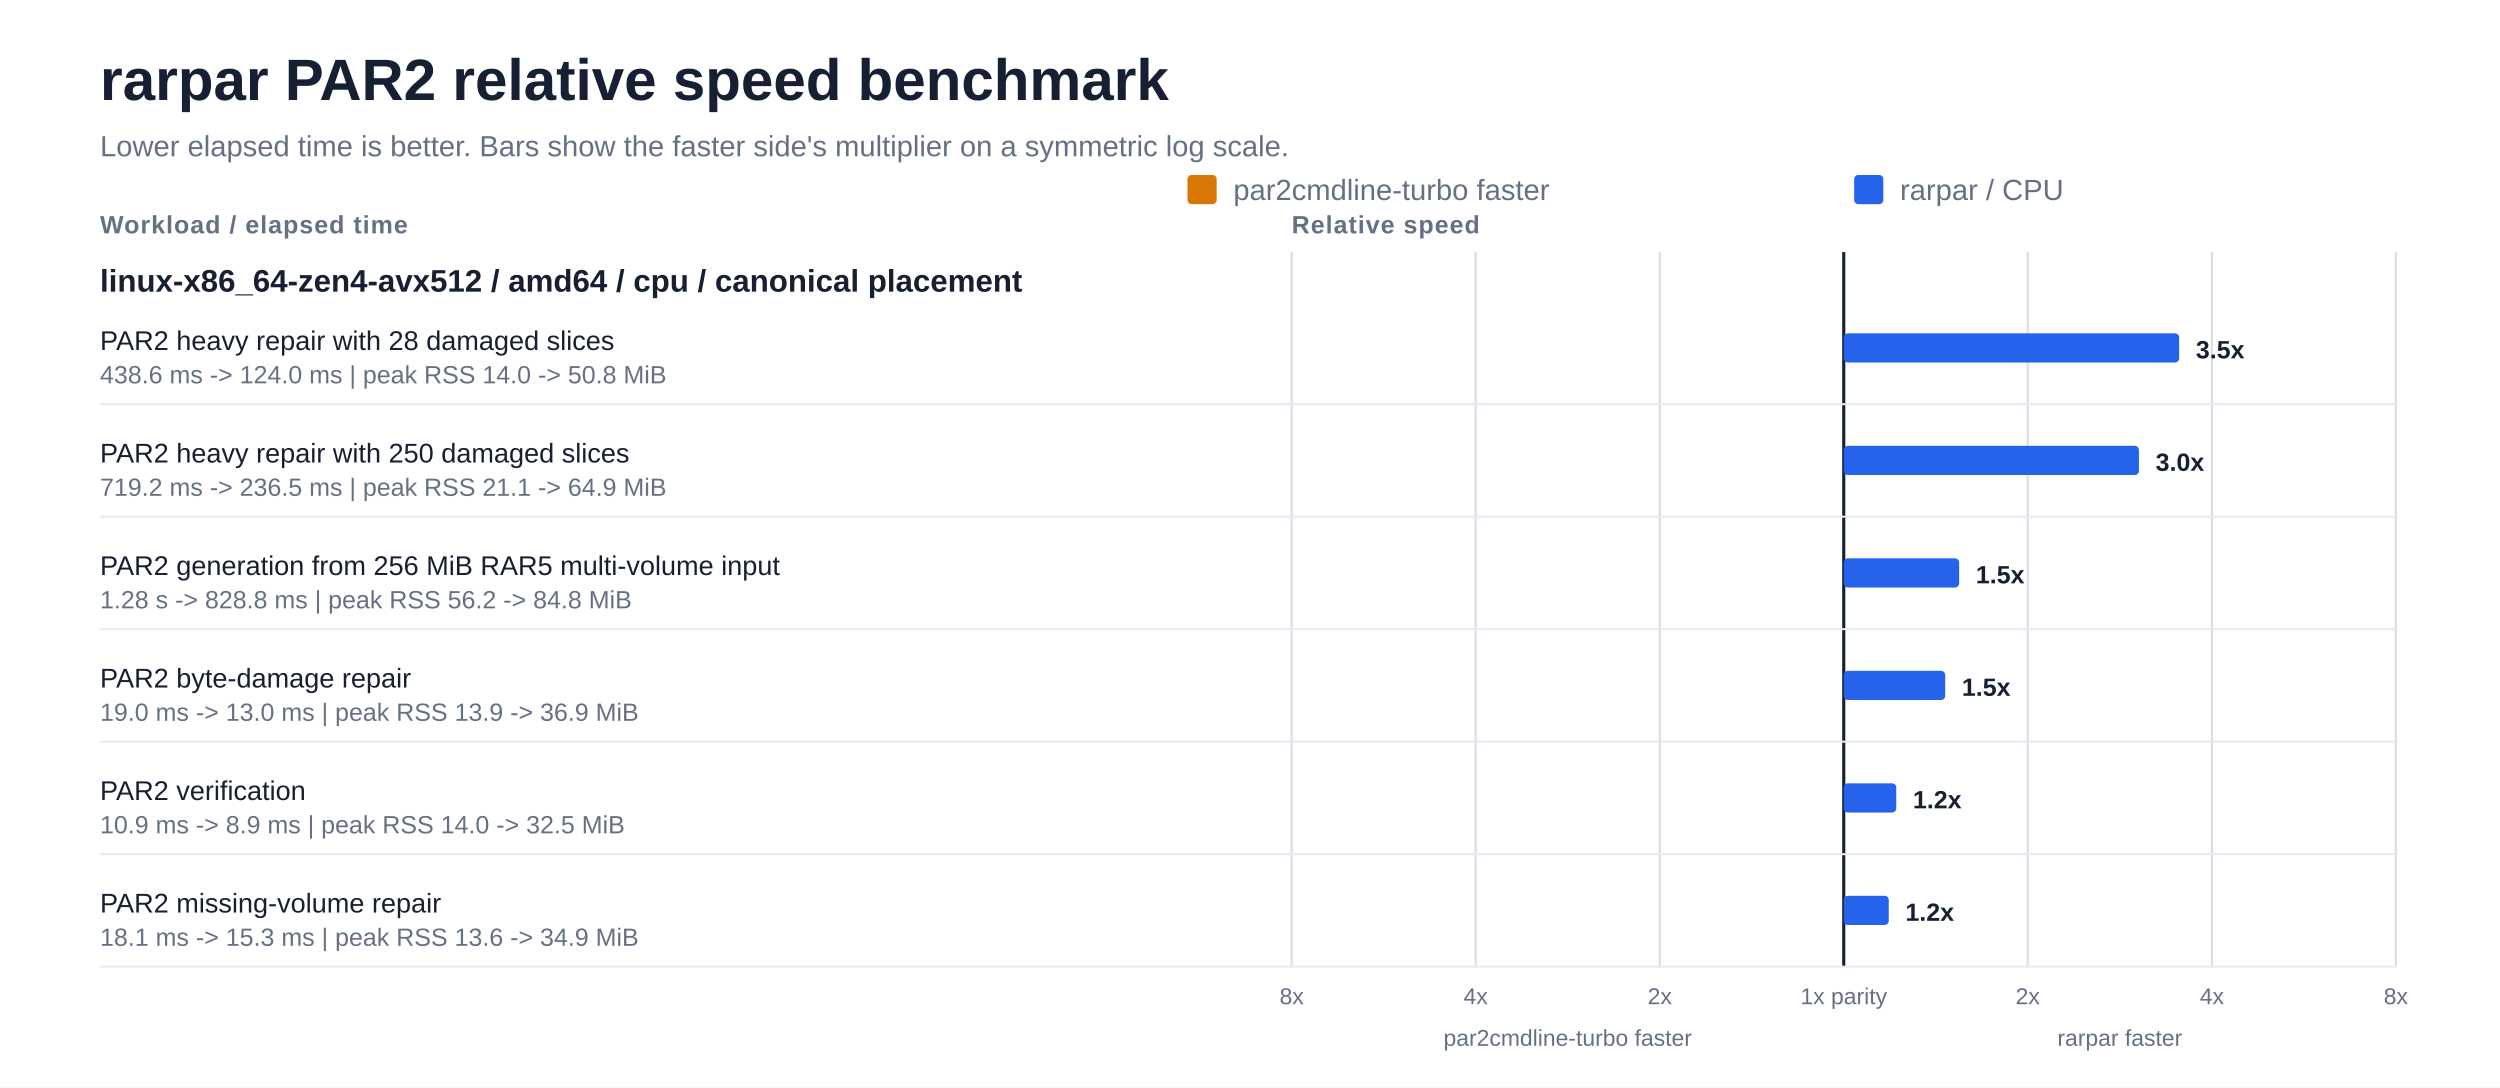
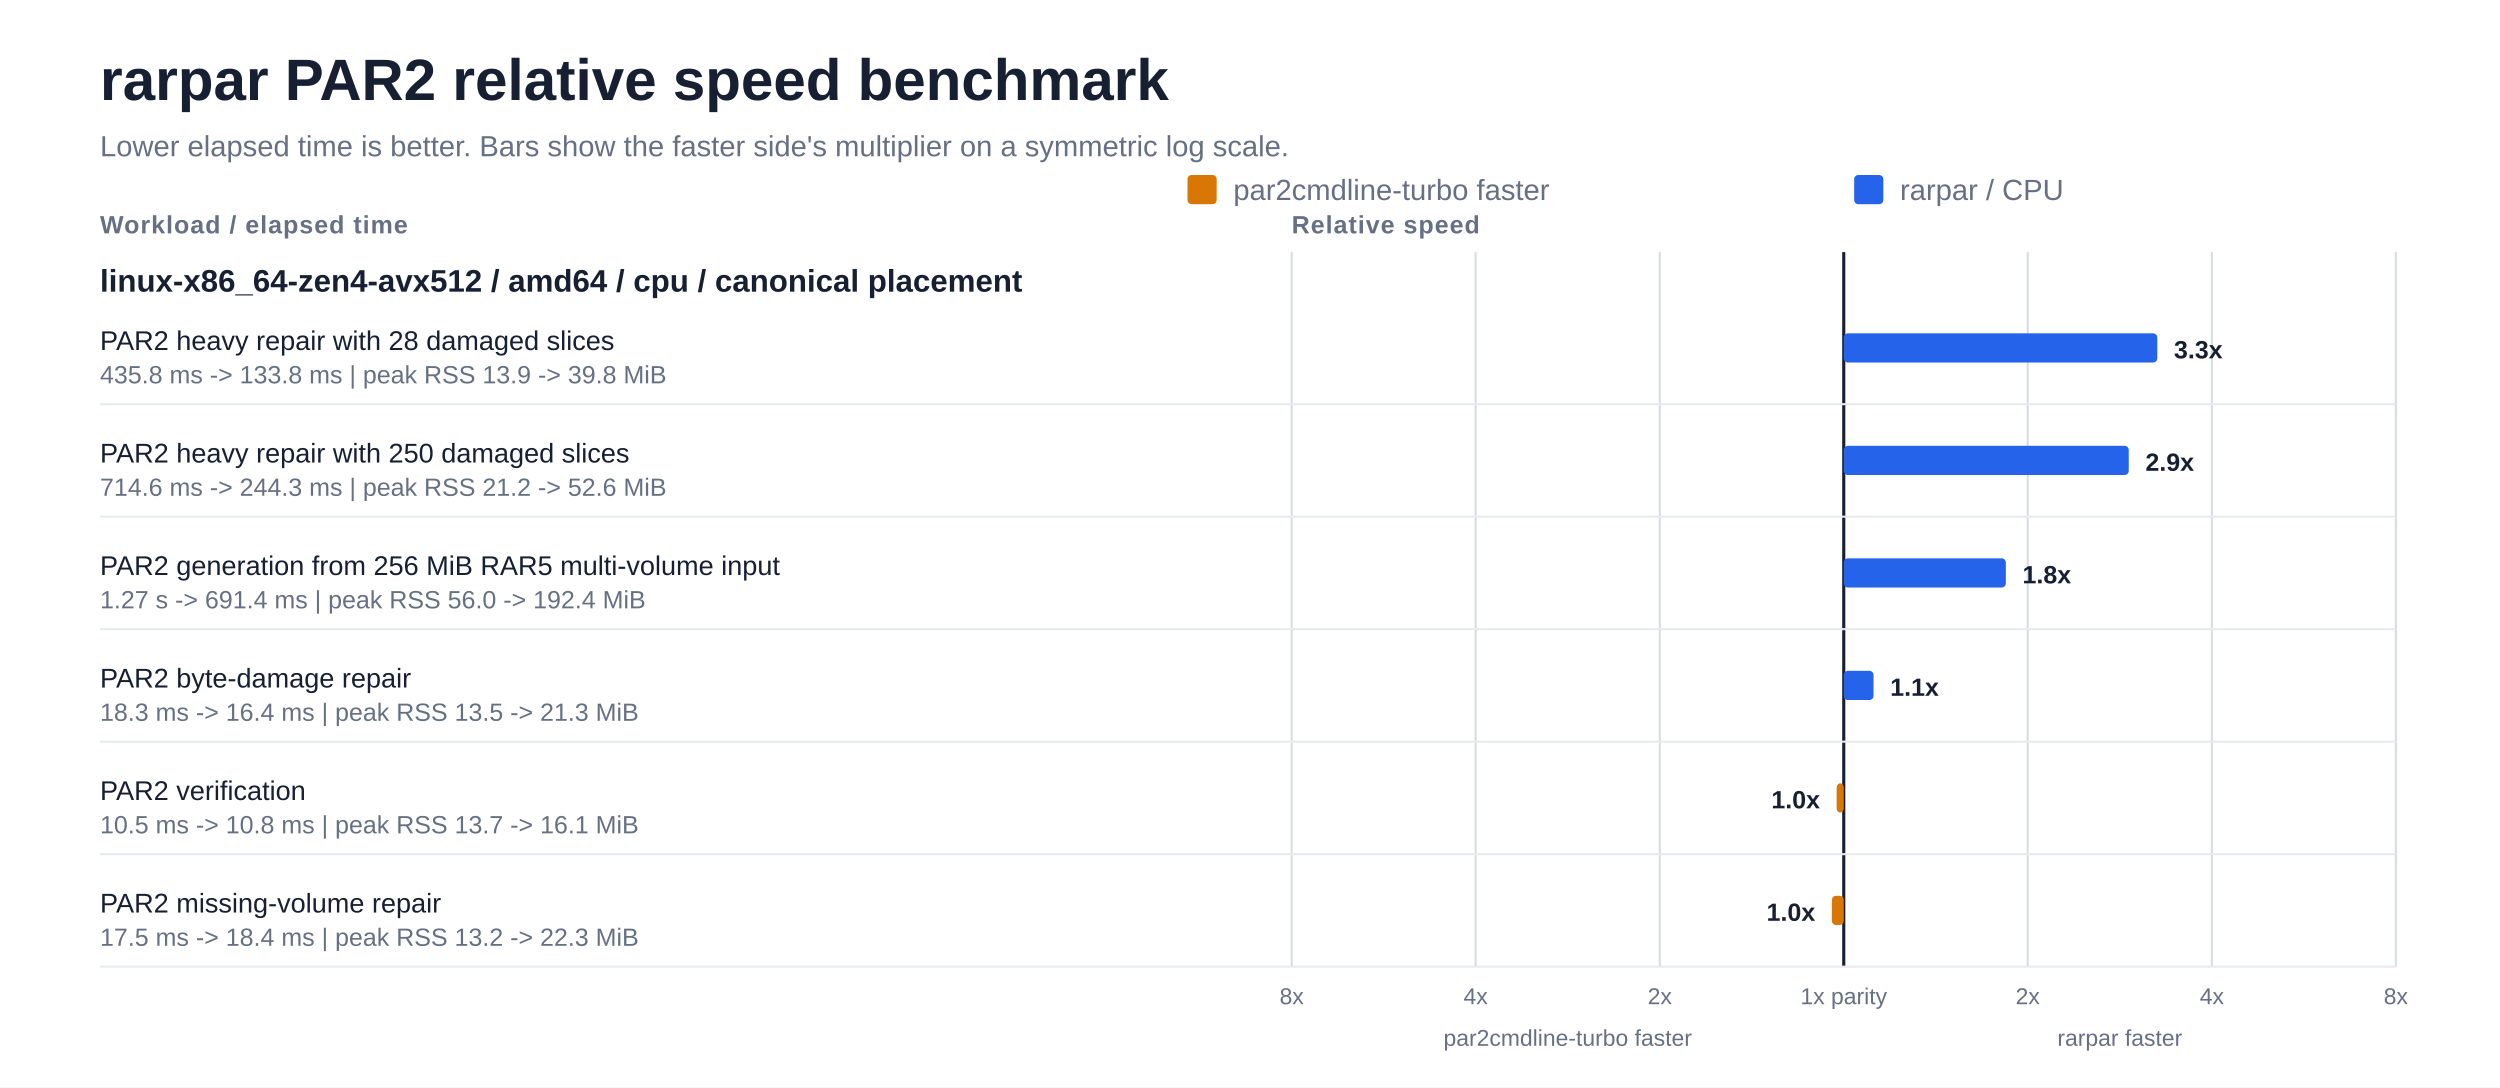
<svg xmlns="http://www.w3.org/2000/svg" width="1200" height="522" viewBox="0 0 1200 522" role="img" aria-labelledby="title desc">
  <style>
    .bg { fill: #ffffff; } text { font-family: Arial, sans-serif; fill: #172033; }
    .title { font-size: 28px; font-weight: 600; } .subtitle { font-size: 14px; fill: #667085; }
    .column { font-size: 12px; font-weight: 600; fill: #667085; letter-spacing: .04em; text-transform: uppercase; }
    .machine { font-size: 15px; font-weight: 600; } .workload { font-size: 13px; font-weight: 500; }
    .timing { font-size: 12px; fill: #667085; } .tick { font-size: 11px; fill: #667085; } .ratio { font-size: 12px; font-weight: 600; }
    .grid { stroke: #d7dce5; stroke-width: 1; } .parity { stroke: #172033; stroke-width: 1.5; } .rule { stroke: #e7eaf0; stroke-width: 1; }
    .cpu { fill: #2563eb; } .gpu { fill: #7c3aed; } .slower { fill: #d97706; }
    @media (prefers-color-scheme: dark) { .bg { fill: #0d1117; } text { fill: #e6edf3; } .subtitle, .column, .timing, .tick { fill: #9ca7b5; } .grid { stroke: #30363d; } .parity { stroke: #e6edf3; } .rule { stroke: #21262d; } .cpu { fill: #58a6ff; } .gpu { fill: #bc8cff; } .slower { fill: #f2a65a; } }
  </style>
  <rect class="bg" width="1200" height="522" />
  <text class="title" x="48" y="48">rarpar PAR2 relative speed benchmark</text>
  <text class="subtitle" x="48" y="75">Lower elapsed time is better. Bars show the faster side's multiplier on a symmetric log scale.</text>
  <g aria-label="Legend">
    <rect class="slower" x="570" y="84" width="14" height="14" rx="2" />
    <text class="subtitle" x="592" y="96">par2cmdline-turbo faster</text>
    <rect class="cpu" x="890" y="84" width="14" height="14" rx="2" />
    <text class="subtitle" x="912" y="96">rarpar / CPU</text>
  </g>
  <text class="column" x="48" y="112">Workload / elapsed time</text>
  <text class="column" x="620" y="112">Relative speed</text>
  <g aria-label="Relative speed axis">
    <line class="grid" x1="620.0" y1="121" x2="620.0" y2="464" />
    <text class="tick" x="620.0" y="482" text-anchor="middle">8x</text>
    <line class="grid" x1="708.3" y1="121" x2="708.3" y2="464" />
    <text class="tick" x="708.3" y="482" text-anchor="middle">4x</text>
    <line class="grid" x1="796.7" y1="121" x2="796.7" y2="464" />
    <text class="tick" x="796.7" y="482" text-anchor="middle">2x</text>
    <line class="parity" x1="885.0" y1="121" x2="885.0" y2="464" />
    <text class="tick" x="885.0" y="482" text-anchor="middle">1x parity</text>
    <line class="grid" x1="973.3" y1="121" x2="973.3" y2="464" />
    <text class="tick" x="973.3" y="482" text-anchor="middle">2x</text>
    <line class="grid" x1="1061.7" y1="121" x2="1061.7" y2="464" />
    <text class="tick" x="1061.7" y="482" text-anchor="middle">4x</text>
    <line class="grid" x1="1150.0" y1="121" x2="1150.0" y2="464" />
    <text class="tick" x="1150.0" y="482" text-anchor="middle">8x</text>
    <text class="tick" x="752.5" y="502" text-anchor="middle">par2cmdline-turbo faster</text>
    <text class="tick" x="1017.5" y="502" text-anchor="middle">rarpar faster</text>
  </g>
  <g aria-label="PAR2 benchmarks">
    <text class="machine" x="48" y="140">linux-x86_64-zen4-avx512 / amd64 / cpu / canonical placement</text>
    <text class="workload" x="48" y="168">PAR2 heavy repair with 28 damaged slices</text>
-     <text class="timing" x="48" y="184">438.6 ms -&gt; 124.0 ms  |  peak RSS 14.0 -&gt; 50.8 MiB</text>
-     <rect class="cpu" x="885.0" y="160" width="161.0" height="14" rx="2" />
-     <text class="ratio" x="1054.0" y="172">3.5x</text>
+     <text class="timing" x="48" y="184">435.8 ms -&gt; 133.8 ms  |  peak RSS 13.9 -&gt; 39.8 MiB</text>
+     <rect class="cpu" x="885.0" y="160" width="150.5" height="14" rx="2" />
+     <text class="ratio" x="1043.5" y="172">3.3x</text>
    <line class="rule" x1="48" y1="194" x2="1150" y2="194" />
    <text class="workload" x="48" y="222">PAR2 heavy repair with 250 damaged slices</text>
-     <text class="timing" x="48" y="238">719.2 ms -&gt; 236.5 ms  |  peak RSS 21.1 -&gt; 64.9 MiB</text>
-     <rect class="cpu" x="885.0" y="214" width="141.7" height="14" rx="2" />
-     <text class="ratio" x="1034.7" y="226">3.0x</text>
+     <text class="timing" x="48" y="238">714.6 ms -&gt; 244.3 ms  |  peak RSS 21.2 -&gt; 52.6 MiB</text>
+     <rect class="cpu" x="885.0" y="214" width="136.8" height="14" rx="2" />
+     <text class="ratio" x="1029.8" y="226">2.9x</text>
    <line class="rule" x1="48" y1="248" x2="1150" y2="248" />
    <text class="workload" x="48" y="276">PAR2 generation from 256 MiB RAR5 multi-volume input</text>
-     <text class="timing" x="48" y="292">1.28 s -&gt; 828.8 ms  |  peak RSS 56.2 -&gt; 84.8 MiB</text>
-     <rect class="cpu" x="885.0" y="268" width="55.4" height="14" rx="2" />
-     <text class="ratio" x="948.4" y="280">1.5x</text>
+     <text class="timing" x="48" y="292">1.27 s -&gt; 691.4 ms  |  peak RSS 56.0 -&gt; 192.4 MiB</text>
+     <rect class="cpu" x="885.0" y="268" width="77.8" height="14" rx="2" />
+     <text class="ratio" x="970.8" y="280">1.8x</text>
    <line class="rule" x1="48" y1="302" x2="1150" y2="302" />
    <text class="workload" x="48" y="330">PAR2 byte-damage repair</text>
-     <text class="timing" x="48" y="346">19.0 ms -&gt; 13.0 ms  |  peak RSS 13.9 -&gt; 36.9 MiB</text>
-     <rect class="cpu" x="885.0" y="322" width="48.7" height="14" rx="2" />
-     <text class="ratio" x="941.7" y="334">1.5x</text>
+     <text class="timing" x="48" y="346">18.3 ms -&gt; 16.4 ms  |  peak RSS 13.5 -&gt; 21.3 MiB</text>
+     <rect class="cpu" x="885.0" y="322" width="14.3" height="14" rx="2" />
+     <text class="ratio" x="907.3" y="334">1.1x</text>
    <line class="rule" x1="48" y1="356" x2="1150" y2="356" />
    <text class="workload" x="48" y="384">PAR2 verification</text>
-     <text class="timing" x="48" y="400">10.9 ms -&gt; 8.9 ms  |  peak RSS 14.0 -&gt; 32.5 MiB</text>
-     <rect class="cpu" x="885.0" y="376" width="25.2" height="14" rx="2" />
-     <text class="ratio" x="918.2" y="388">1.2x</text>
+     <text class="timing" x="48" y="400">10.5 ms -&gt; 10.8 ms  |  peak RSS 13.7 -&gt; 16.1 MiB</text>
+     <rect class="slower" x="881.6" y="376" width="3.4" height="14" rx="2" />
+     <text class="ratio" x="873.6" y="388" text-anchor="end">1.0x</text>
    <line class="rule" x1="48" y1="410" x2="1150" y2="410" />
    <text class="workload" x="48" y="438">PAR2 missing-volume repair</text>
-     <text class="timing" x="48" y="454">18.1 ms -&gt; 15.3 ms  |  peak RSS 13.6 -&gt; 34.9 MiB</text>
-     <rect class="cpu" x="885.0" y="430" width="21.6" height="14" rx="2" />
-     <text class="ratio" x="914.6" y="442">1.2x</text>
+     <text class="timing" x="48" y="454">17.5 ms -&gt; 18.4 ms  |  peak RSS 13.2 -&gt; 22.3 MiB</text>
+     <rect class="slower" x="879.3" y="430" width="5.7" height="14" rx="2" />
+     <text class="ratio" x="871.3" y="442" text-anchor="end">1.0x</text>
    <line class="rule" x1="48" y1="464" x2="1150" y2="464" />
  </g>
</svg>
